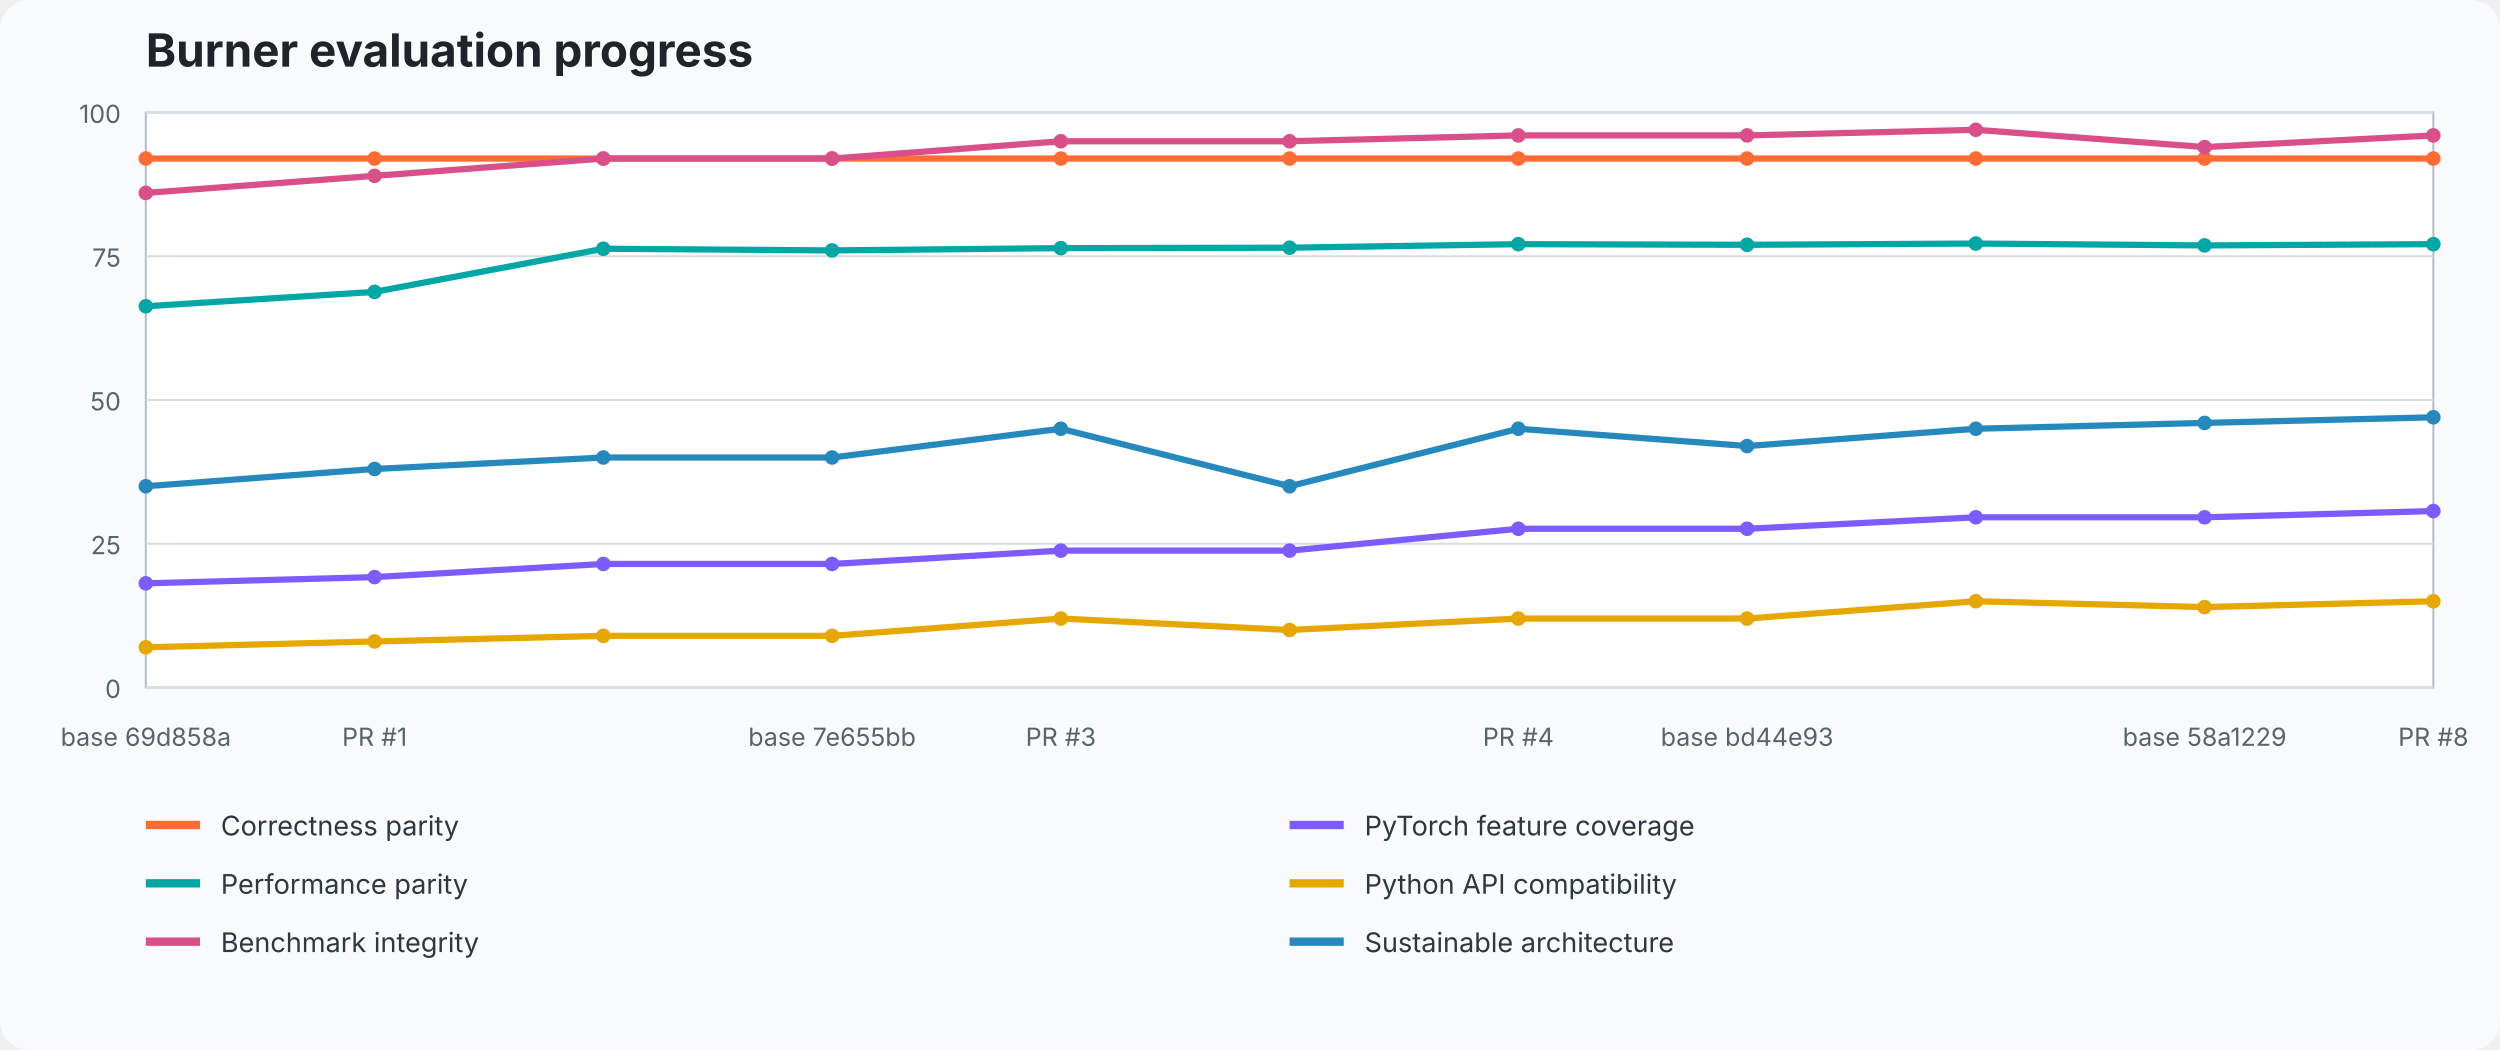
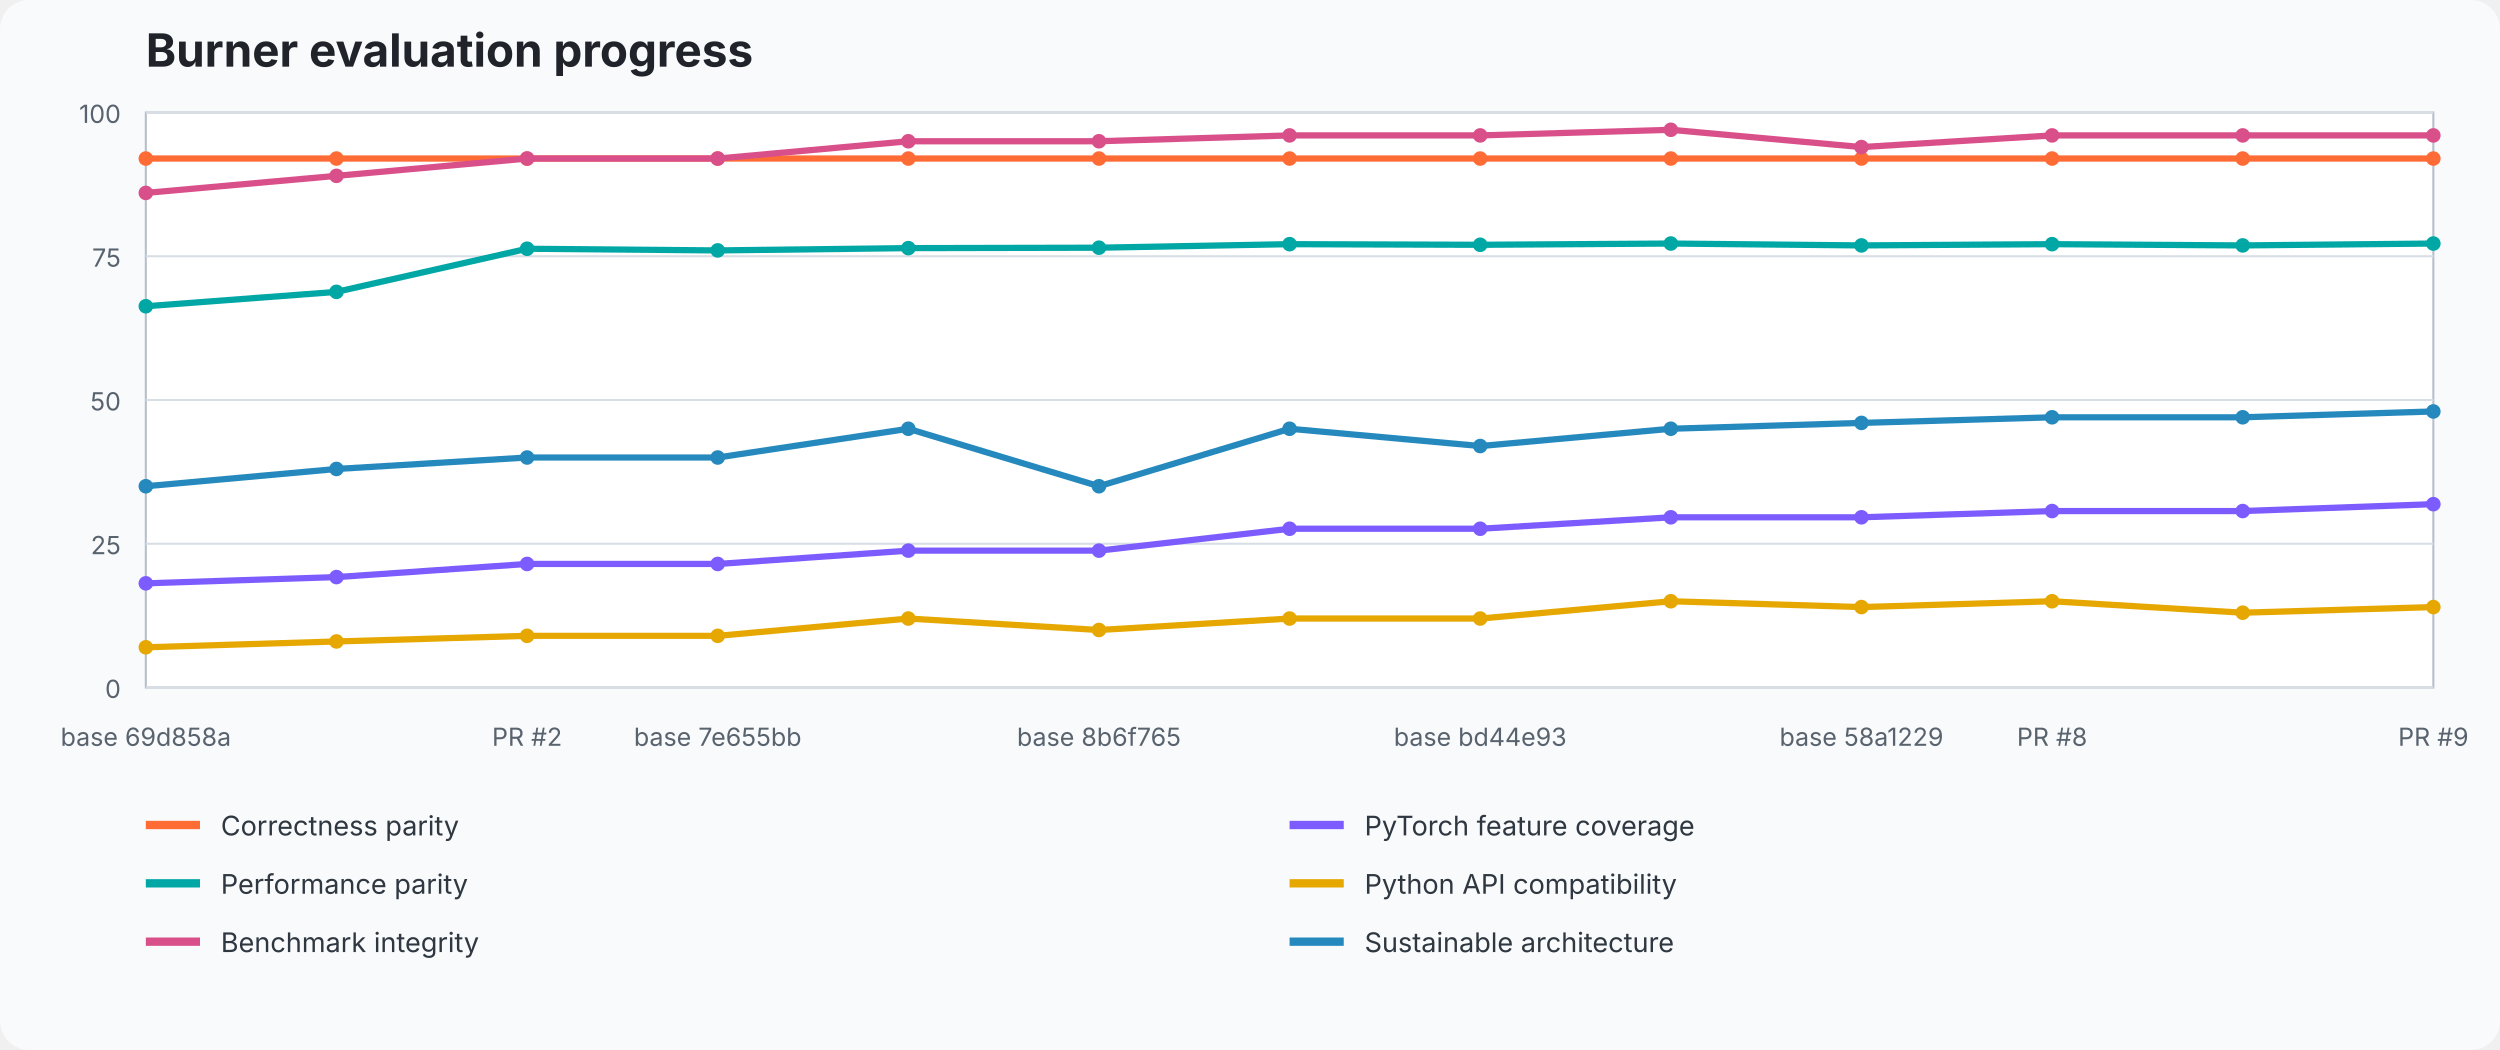
<svg xmlns="http://www.w3.org/2000/svg" width="1200" height="504" viewBox="0 0 1200 504" role="img" aria-labelledby="title desc">
  <style>text{font-family:ui-sans-serif,system-ui,-apple-system,BlinkMacSystemFont,"Segoe UI",sans-serif}.title{font-size:22px;font-weight:700;fill:#20242a}.axis{font-size:12px;fill:#59636e}.legend{font-size:13px;fill:#2f3740}.grid{stroke:#d8dee5;stroke-width:1}.plot{fill:#fff;stroke:#b7c0ca}</style>
  <rect width="100%" height="100%" fill="#f8fafc" rx="14" />
  <text x="70" y="32" class="title">Burner evaluation progress</text>
  <rect x="70" y="54" width="1098" height="276" class="plot" />
  <line x1="70" y1="330" x2="1168" y2="330" class="grid" />
  <text x="58" y="335" text-anchor="end" class="axis">0</text>
  <line x1="70" y1="261" x2="1168" y2="261" class="grid" />
  <text x="58" y="266" text-anchor="end" class="axis">25</text>
  <line x1="70" y1="192" x2="1168" y2="192" class="grid" />
  <text x="58" y="197" text-anchor="end" class="axis">50</text>
  <line x1="70" y1="123" x2="1168" y2="123" class="grid" />
  <text x="58" y="128" text-anchor="end" class="axis">75</text>
  <line x1="70" y1="54" x2="1168" y2="54" class="grid" />
  <text x="58" y="59" text-anchor="end" class="axis">100</text>
-   <polyline points="70.0,76.1 179.8,76.1 289.6,76.1 399.4,76.1 509.2,76.1 619.0,76.1 728.8,76.1 838.6,76.1 948.4,76.1 1058.2,76.1 1168.0,76.1" fill="none" stroke="#ff6b35" stroke-width="3" stroke-linejoin="round" stroke-linecap="round" />
+   <polyline points="70.0,76.1 161.5,76.1 253.0,76.1 344.5,76.1 436.0,76.1 527.5,76.1 619.0,76.1 710.5,76.1 802.0,76.1 893.5,76.1 985.0,76.1 1076.5,76.1 1168.0,76.1" fill="none" stroke="#ff6b35" stroke-width="3" stroke-linejoin="round" stroke-linecap="round" />
  <circle cx="70.0" cy="76.1" r="3.5" fill="#ff6b35" />
-   <circle cx="179.8" cy="76.1" r="3.5" fill="#ff6b35" />
-   <circle cx="289.6" cy="76.1" r="3.5" fill="#ff6b35" />
-   <circle cx="399.4" cy="76.1" r="3.5" fill="#ff6b35" />
-   <circle cx="509.2" cy="76.1" r="3.5" fill="#ff6b35" />
+   <circle cx="161.5" cy="76.1" r="3.5" fill="#ff6b35" />
+   <circle cx="253.0" cy="76.1" r="3.5" fill="#ff6b35" />
+   <circle cx="344.5" cy="76.1" r="3.5" fill="#ff6b35" />
+   <circle cx="436.0" cy="76.1" r="3.5" fill="#ff6b35" />
+   <circle cx="527.5" cy="76.1" r="3.5" fill="#ff6b35" />
  <circle cx="619.0" cy="76.1" r="3.5" fill="#ff6b35" />
-   <circle cx="728.8" cy="76.1" r="3.5" fill="#ff6b35" />
-   <circle cx="838.6" cy="76.1" r="3.5" fill="#ff6b35" />
-   <circle cx="948.4" cy="76.1" r="3.5" fill="#ff6b35" />
-   <circle cx="1058.2" cy="76.1" r="3.5" fill="#ff6b35" />
+   <circle cx="710.5" cy="76.1" r="3.5" fill="#ff6b35" />
+   <circle cx="802.0" cy="76.1" r="3.5" fill="#ff6b35" />
+   <circle cx="893.5" cy="76.1" r="3.5" fill="#ff6b35" />
+   <circle cx="985.0" cy="76.1" r="3.5" fill="#ff6b35" />
+   <circle cx="1076.5" cy="76.1" r="3.5" fill="#ff6b35" />
  <circle cx="1168.0" cy="76.1" r="3.5" fill="#ff6b35" />
-   <polyline points="70.0,280.0 179.8,277.0 289.6,270.7 399.4,270.7 509.2,264.3 619.0,264.3 728.8,253.8 838.6,253.8 948.4,248.3 1058.2,248.3 1168.0,245.3" fill="none" stroke="#7c5cff" stroke-width="3" stroke-linejoin="round" stroke-linecap="round" />
+   <polyline points="70.0,280.0 161.5,277.0 253.0,270.7 344.5,270.7 436.0,264.3 527.5,264.3 619.0,253.8 710.5,253.8 802.0,248.3 893.5,248.3 985.0,245.3 1076.5,245.3 1168.0,242.0" fill="none" stroke="#7c5cff" stroke-width="3" stroke-linejoin="round" stroke-linecap="round" />
  <circle cx="70.0" cy="280.0" r="3.5" fill="#7c5cff" />
-   <circle cx="179.8" cy="277.0" r="3.5" fill="#7c5cff" />
-   <circle cx="289.6" cy="270.7" r="3.5" fill="#7c5cff" />
-   <circle cx="399.4" cy="270.7" r="3.5" fill="#7c5cff" />
-   <circle cx="509.2" cy="264.3" r="3.5" fill="#7c5cff" />
-   <circle cx="619.0" cy="264.3" r="3.5" fill="#7c5cff" />
-   <circle cx="728.8" cy="253.8" r="3.5" fill="#7c5cff" />
-   <circle cx="838.6" cy="253.8" r="3.5" fill="#7c5cff" />
-   <circle cx="948.4" cy="248.3" r="3.5" fill="#7c5cff" />
-   <circle cx="1058.2" cy="248.3" r="3.5" fill="#7c5cff" />
-   <circle cx="1168.0" cy="245.3" r="3.5" fill="#7c5cff" />
-   <polyline points="70.0,147.0 179.8,140.1 289.6,119.4 399.4,120.2 509.2,119.1 619.0,118.9 728.8,117.2 838.6,117.5 948.4,116.9 1058.2,117.8 1168.0,117.2" fill="none" stroke="#00a7a5" stroke-width="3" stroke-linejoin="round" stroke-linecap="round" />
+   <circle cx="161.5" cy="277.0" r="3.5" fill="#7c5cff" />
+   <circle cx="253.0" cy="270.7" r="3.5" fill="#7c5cff" />
+   <circle cx="344.5" cy="270.7" r="3.5" fill="#7c5cff" />
+   <circle cx="436.0" cy="264.3" r="3.5" fill="#7c5cff" />
+   <circle cx="527.5" cy="264.3" r="3.5" fill="#7c5cff" />
+   <circle cx="619.0" cy="253.8" r="3.5" fill="#7c5cff" />
+   <circle cx="710.5" cy="253.8" r="3.5" fill="#7c5cff" />
+   <circle cx="802.0" cy="248.3" r="3.5" fill="#7c5cff" />
+   <circle cx="893.5" cy="248.3" r="3.5" fill="#7c5cff" />
+   <circle cx="985.0" cy="245.3" r="3.5" fill="#7c5cff" />
+   <circle cx="1076.5" cy="245.3" r="3.5" fill="#7c5cff" />
+   <circle cx="1168.0" cy="242.0" r="3.5" fill="#7c5cff" />
+   <polyline points="70.0,147.0 161.5,140.1 253.0,119.4 344.5,120.2 436.0,119.1 527.5,118.9 619.0,117.2 710.5,117.5 802.0,116.9 893.5,117.8 985.0,117.2 1076.5,117.8 1168.0,116.9" fill="none" stroke="#00a7a5" stroke-width="3" stroke-linejoin="round" stroke-linecap="round" />
  <circle cx="70.0" cy="147.0" r="3.5" fill="#00a7a5" />
-   <circle cx="179.8" cy="140.1" r="3.5" fill="#00a7a5" />
-   <circle cx="289.6" cy="119.4" r="3.5" fill="#00a7a5" />
-   <circle cx="399.4" cy="120.2" r="3.5" fill="#00a7a5" />
-   <circle cx="509.2" cy="119.1" r="3.5" fill="#00a7a5" />
-   <circle cx="619.0" cy="118.9" r="3.5" fill="#00a7a5" />
-   <circle cx="728.8" cy="117.2" r="3.5" fill="#00a7a5" />
-   <circle cx="838.6" cy="117.5" r="3.5" fill="#00a7a5" />
-   <circle cx="948.4" cy="116.9" r="3.5" fill="#00a7a5" />
-   <circle cx="1058.2" cy="117.8" r="3.5" fill="#00a7a5" />
-   <circle cx="1168.0" cy="117.2" r="3.5" fill="#00a7a5" />
-   <polyline points="70.0,310.7 179.8,307.9 289.6,305.2 399.4,305.2 509.2,296.9 619.0,302.4 728.8,296.9 838.6,296.9 948.4,288.6 1058.2,291.4 1168.0,288.6" fill="none" stroke="#e6a700" stroke-width="3" stroke-linejoin="round" stroke-linecap="round" />
+   <circle cx="161.5" cy="140.1" r="3.5" fill="#00a7a5" />
+   <circle cx="253.0" cy="119.4" r="3.5" fill="#00a7a5" />
+   <circle cx="344.5" cy="120.2" r="3.5" fill="#00a7a5" />
+   <circle cx="436.0" cy="119.1" r="3.5" fill="#00a7a5" />
+   <circle cx="527.5" cy="118.9" r="3.5" fill="#00a7a5" />
+   <circle cx="619.0" cy="117.2" r="3.5" fill="#00a7a5" />
+   <circle cx="710.5" cy="117.5" r="3.5" fill="#00a7a5" />
+   <circle cx="802.0" cy="116.9" r="3.5" fill="#00a7a5" />
+   <circle cx="893.5" cy="117.8" r="3.5" fill="#00a7a5" />
+   <circle cx="985.0" cy="117.2" r="3.5" fill="#00a7a5" />
+   <circle cx="1076.5" cy="117.8" r="3.5" fill="#00a7a5" />
+   <circle cx="1168.0" cy="116.9" r="3.5" fill="#00a7a5" />
+   <polyline points="70.0,310.7 161.5,307.9 253.0,305.2 344.5,305.2 436.0,296.9 527.5,302.4 619.0,296.9 710.5,296.9 802.0,288.6 893.5,291.4 985.0,288.6 1076.5,294.1 1168.0,291.4" fill="none" stroke="#e6a700" stroke-width="3" stroke-linejoin="round" stroke-linecap="round" />
  <circle cx="70.0" cy="310.7" r="3.5" fill="#e6a700" />
-   <circle cx="179.8" cy="307.9" r="3.5" fill="#e6a700" />
-   <circle cx="289.6" cy="305.2" r="3.5" fill="#e6a700" />
-   <circle cx="399.4" cy="305.2" r="3.5" fill="#e6a700" />
-   <circle cx="509.2" cy="296.9" r="3.5" fill="#e6a700" />
-   <circle cx="619.0" cy="302.4" r="3.5" fill="#e6a700" />
-   <circle cx="728.8" cy="296.9" r="3.5" fill="#e6a700" />
-   <circle cx="838.6" cy="296.9" r="3.5" fill="#e6a700" />
-   <circle cx="948.4" cy="288.6" r="3.5" fill="#e6a700" />
-   <circle cx="1058.2" cy="291.4" r="3.5" fill="#e6a700" />
-   <circle cx="1168.0" cy="288.6" r="3.5" fill="#e6a700" />
-   <polyline points="70.0,92.6 179.8,84.4 289.6,76.1 399.4,76.1 509.2,67.8 619.0,67.8 728.8,65.0 838.6,65.0 948.4,62.3 1058.2,70.6 1168.0,65.0" fill="none" stroke="#d94f8a" stroke-width="3" stroke-linejoin="round" stroke-linecap="round" />
+   <circle cx="161.5" cy="307.9" r="3.5" fill="#e6a700" />
+   <circle cx="253.0" cy="305.2" r="3.5" fill="#e6a700" />
+   <circle cx="344.5" cy="305.2" r="3.5" fill="#e6a700" />
+   <circle cx="436.0" cy="296.9" r="3.5" fill="#e6a700" />
+   <circle cx="527.5" cy="302.4" r="3.5" fill="#e6a700" />
+   <circle cx="619.0" cy="296.9" r="3.5" fill="#e6a700" />
+   <circle cx="710.5" cy="296.9" r="3.5" fill="#e6a700" />
+   <circle cx="802.0" cy="288.6" r="3.5" fill="#e6a700" />
+   <circle cx="893.5" cy="291.4" r="3.5" fill="#e6a700" />
+   <circle cx="985.0" cy="288.6" r="3.5" fill="#e6a700" />
+   <circle cx="1076.5" cy="294.1" r="3.5" fill="#e6a700" />
+   <circle cx="1168.0" cy="291.4" r="3.5" fill="#e6a700" />
+   <polyline points="70.0,92.6 161.5,84.4 253.0,76.1 344.5,76.1 436.0,67.8 527.5,67.8 619.0,65.0 710.5,65.0 802.0,62.3 893.5,70.6 985.0,65.0 1076.5,65.0 1168.0,65.0" fill="none" stroke="#d94f8a" stroke-width="3" stroke-linejoin="round" stroke-linecap="round" />
  <circle cx="70.0" cy="92.6" r="3.5" fill="#d94f8a" />
-   <circle cx="179.8" cy="84.4" r="3.5" fill="#d94f8a" />
-   <circle cx="289.6" cy="76.1" r="3.5" fill="#d94f8a" />
-   <circle cx="399.4" cy="76.1" r="3.5" fill="#d94f8a" />
-   <circle cx="509.2" cy="67.8" r="3.5" fill="#d94f8a" />
-   <circle cx="619.0" cy="67.8" r="3.5" fill="#d94f8a" />
-   <circle cx="728.8" cy="65.0" r="3.5" fill="#d94f8a" />
-   <circle cx="838.6" cy="65.0" r="3.5" fill="#d94f8a" />
-   <circle cx="948.4" cy="62.3" r="3.5" fill="#d94f8a" />
-   <circle cx="1058.2" cy="70.6" r="3.5" fill="#d94f8a" />
+   <circle cx="161.5" cy="84.4" r="3.5" fill="#d94f8a" />
+   <circle cx="253.0" cy="76.1" r="3.5" fill="#d94f8a" />
+   <circle cx="344.5" cy="76.1" r="3.5" fill="#d94f8a" />
+   <circle cx="436.0" cy="67.8" r="3.5" fill="#d94f8a" />
+   <circle cx="527.5" cy="67.8" r="3.5" fill="#d94f8a" />
+   <circle cx="619.0" cy="65.0" r="3.5" fill="#d94f8a" />
+   <circle cx="710.5" cy="65.0" r="3.5" fill="#d94f8a" />
+   <circle cx="802.0" cy="62.3" r="3.5" fill="#d94f8a" />
+   <circle cx="893.5" cy="70.6" r="3.5" fill="#d94f8a" />
+   <circle cx="985.0" cy="65.0" r="3.5" fill="#d94f8a" />
+   <circle cx="1076.5" cy="65.0" r="3.5" fill="#d94f8a" />
  <circle cx="1168.0" cy="65.0" r="3.5" fill="#d94f8a" />
-   <polyline points="70.0,233.4 179.8,225.1 289.6,219.6 399.4,219.6 509.2,205.8 619.0,233.4 728.8,205.8 838.6,214.1 948.4,205.8 1058.2,203.0 1168.0,200.3" fill="none" stroke="#2589bd" stroke-width="3" stroke-linejoin="round" stroke-linecap="round" />
+   <polyline points="70.0,233.4 161.5,225.1 253.0,219.6 344.5,219.6 436.0,205.8 527.5,233.4 619.0,205.8 710.5,214.1 802.0,205.8 893.5,203.0 985.0,200.3 1076.5,200.3 1168.0,197.5" fill="none" stroke="#2589bd" stroke-width="3" stroke-linejoin="round" stroke-linecap="round" />
  <circle cx="70.0" cy="233.4" r="3.5" fill="#2589bd" />
-   <circle cx="179.8" cy="225.1" r="3.5" fill="#2589bd" />
-   <circle cx="289.6" cy="219.6" r="3.5" fill="#2589bd" />
-   <circle cx="399.4" cy="219.6" r="3.5" fill="#2589bd" />
-   <circle cx="509.2" cy="205.8" r="3.5" fill="#2589bd" />
-   <circle cx="619.0" cy="233.4" r="3.5" fill="#2589bd" />
-   <circle cx="728.8" cy="205.8" r="3.5" fill="#2589bd" />
-   <circle cx="838.6" cy="214.1" r="3.5" fill="#2589bd" />
-   <circle cx="948.4" cy="205.8" r="3.5" fill="#2589bd" />
-   <circle cx="1058.2" cy="203.0" r="3.5" fill="#2589bd" />
-   <circle cx="1168.0" cy="200.3" r="3.5" fill="#2589bd" />
+   <circle cx="161.5" cy="225.1" r="3.5" fill="#2589bd" />
+   <circle cx="253.0" cy="219.6" r="3.5" fill="#2589bd" />
+   <circle cx="344.5" cy="219.6" r="3.5" fill="#2589bd" />
+   <circle cx="436.0" cy="205.8" r="3.5" fill="#2589bd" />
+   <circle cx="527.5" cy="233.4" r="3.5" fill="#2589bd" />
+   <circle cx="619.0" cy="205.8" r="3.5" fill="#2589bd" />
+   <circle cx="710.5" cy="214.1" r="3.5" fill="#2589bd" />
+   <circle cx="802.0" cy="205.8" r="3.5" fill="#2589bd" />
+   <circle cx="893.5" cy="203.0" r="3.5" fill="#2589bd" />
+   <circle cx="985.0" cy="200.3" r="3.5" fill="#2589bd" />
+   <circle cx="1076.5" cy="200.3" r="3.5" fill="#2589bd" />
+   <circle cx="1168.0" cy="197.5" r="3.5" fill="#2589bd" />
  <text x="70" y="358" text-anchor="middle" class="axis">base 69d858a</text>
-   <text x="179.8" y="358" text-anchor="middle" class="axis">PR #1</text>
-   <text x="399.4" y="358" text-anchor="middle" class="axis">base 7e655bb</text>
-   <text x="509.2" y="358" text-anchor="middle" class="axis">PR #3</text>
-   <text x="728.8" y="358" text-anchor="middle" class="axis">PR #4</text>
-   <text x="838.6" y="358" text-anchor="middle" class="axis">base bd44e93</text>
-   <text x="1058.2" y="358" text-anchor="middle" class="axis">base 58a1229</text>
-   <text x="1168" y="358" text-anchor="middle" class="axis">PR #8</text>
+   <text x="253" y="358" text-anchor="middle" class="axis">PR #2</text>
+   <text x="344.5" y="358" text-anchor="middle" class="axis">base 7e655bb</text>
+   <text x="527.5" y="358" text-anchor="middle" class="axis">base 8b6f765</text>
+   <text x="710.5" y="358" text-anchor="middle" class="axis">base bd44e93</text>
+   <text x="893.5" y="358" text-anchor="middle" class="axis">base 58a1229</text>
+   <text x="985" y="358" text-anchor="middle" class="axis">PR #8</text>
+   <text x="1168" y="358" text-anchor="middle" class="axis">PR #9</text>
  <line x1="70" y1="396" x2="96" y2="396" stroke="#ff6b35" stroke-width="4" />
  <text x="106" y="401" class="legend">Correctness parity</text>
  <line x1="619" y1="396" x2="645" y2="396" stroke="#7c5cff" stroke-width="4" />
  <text x="655" y="401" class="legend">PyTorch feature coverage</text>
  <line x1="70" y1="424" x2="96" y2="424" stroke="#00a7a5" stroke-width="4" />
  <text x="106" y="429" class="legend">Performance parity</text>
  <line x1="619" y1="424" x2="645" y2="424" stroke="#e6a700" stroke-width="4" />
  <text x="655" y="429" class="legend">Python API compatibility</text>
  <line x1="70" y1="452" x2="96" y2="452" stroke="#d94f8a" stroke-width="4" />
  <text x="106" y="457" class="legend">Benchmark integrity</text>
  <line x1="619" y1="452" x2="645" y2="452" stroke="#2589bd" stroke-width="4" />
  <text x="655" y="457" class="legend">Sustainable architecture</text>
</svg>
